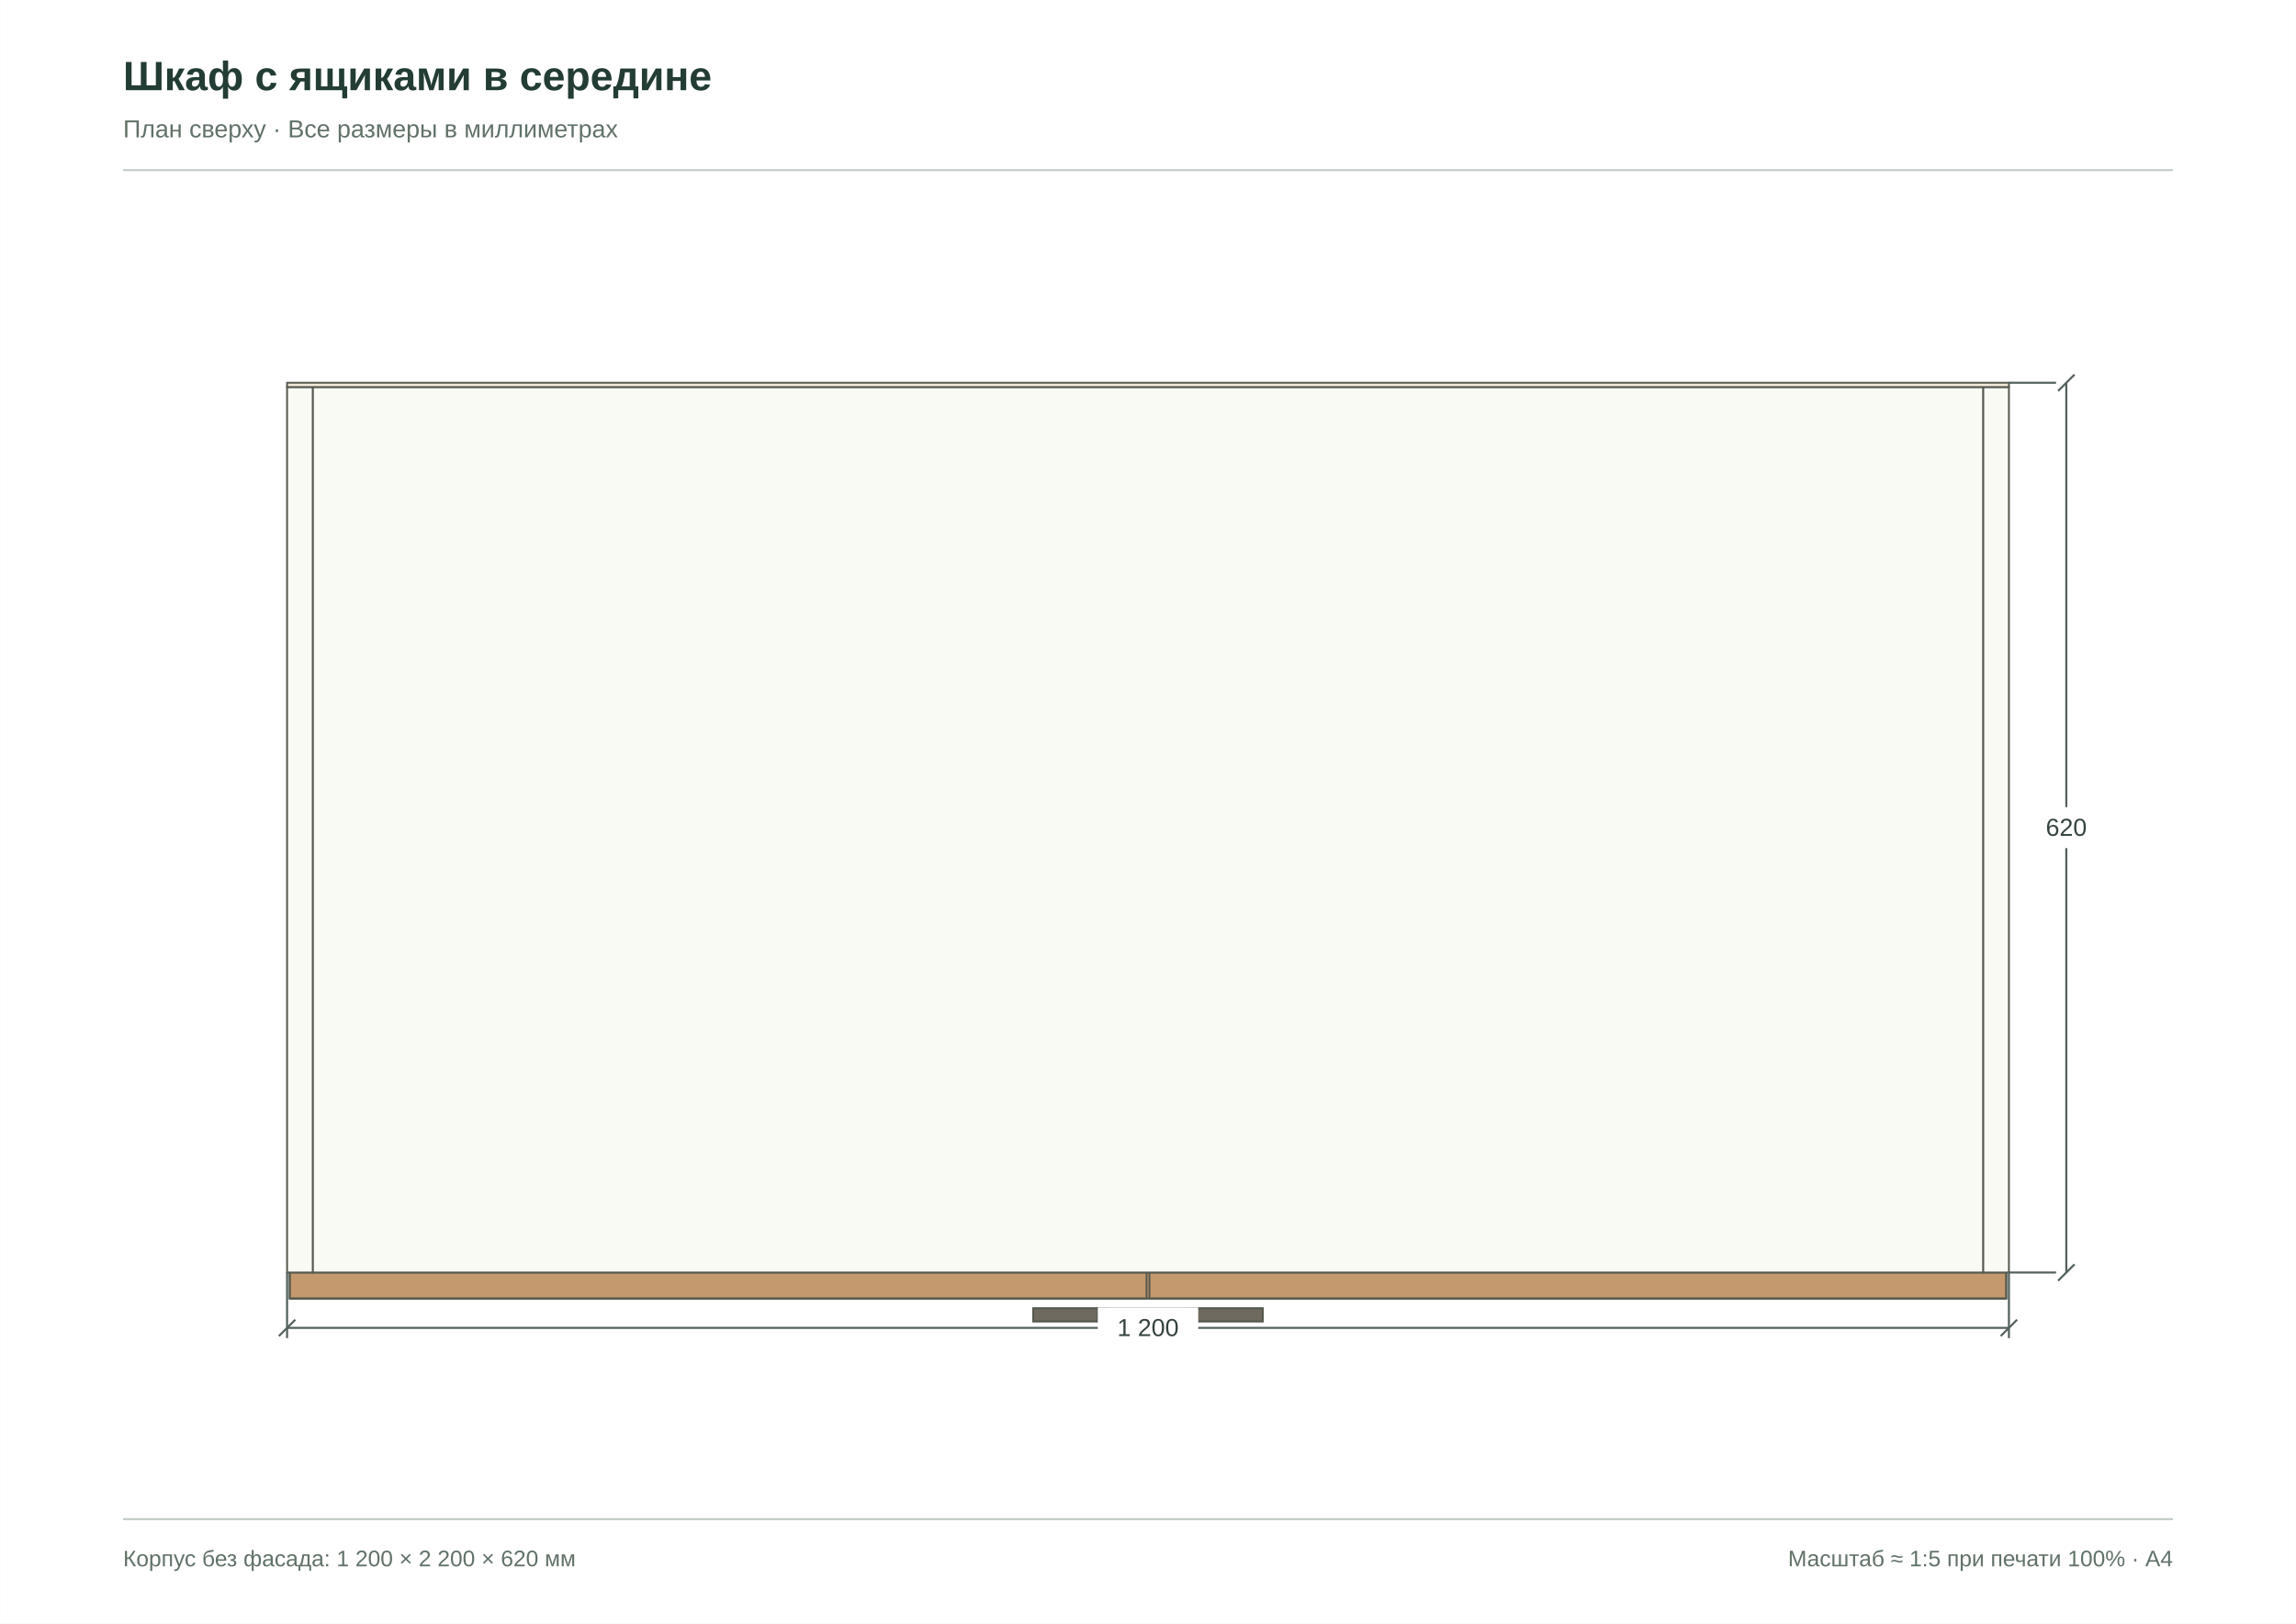
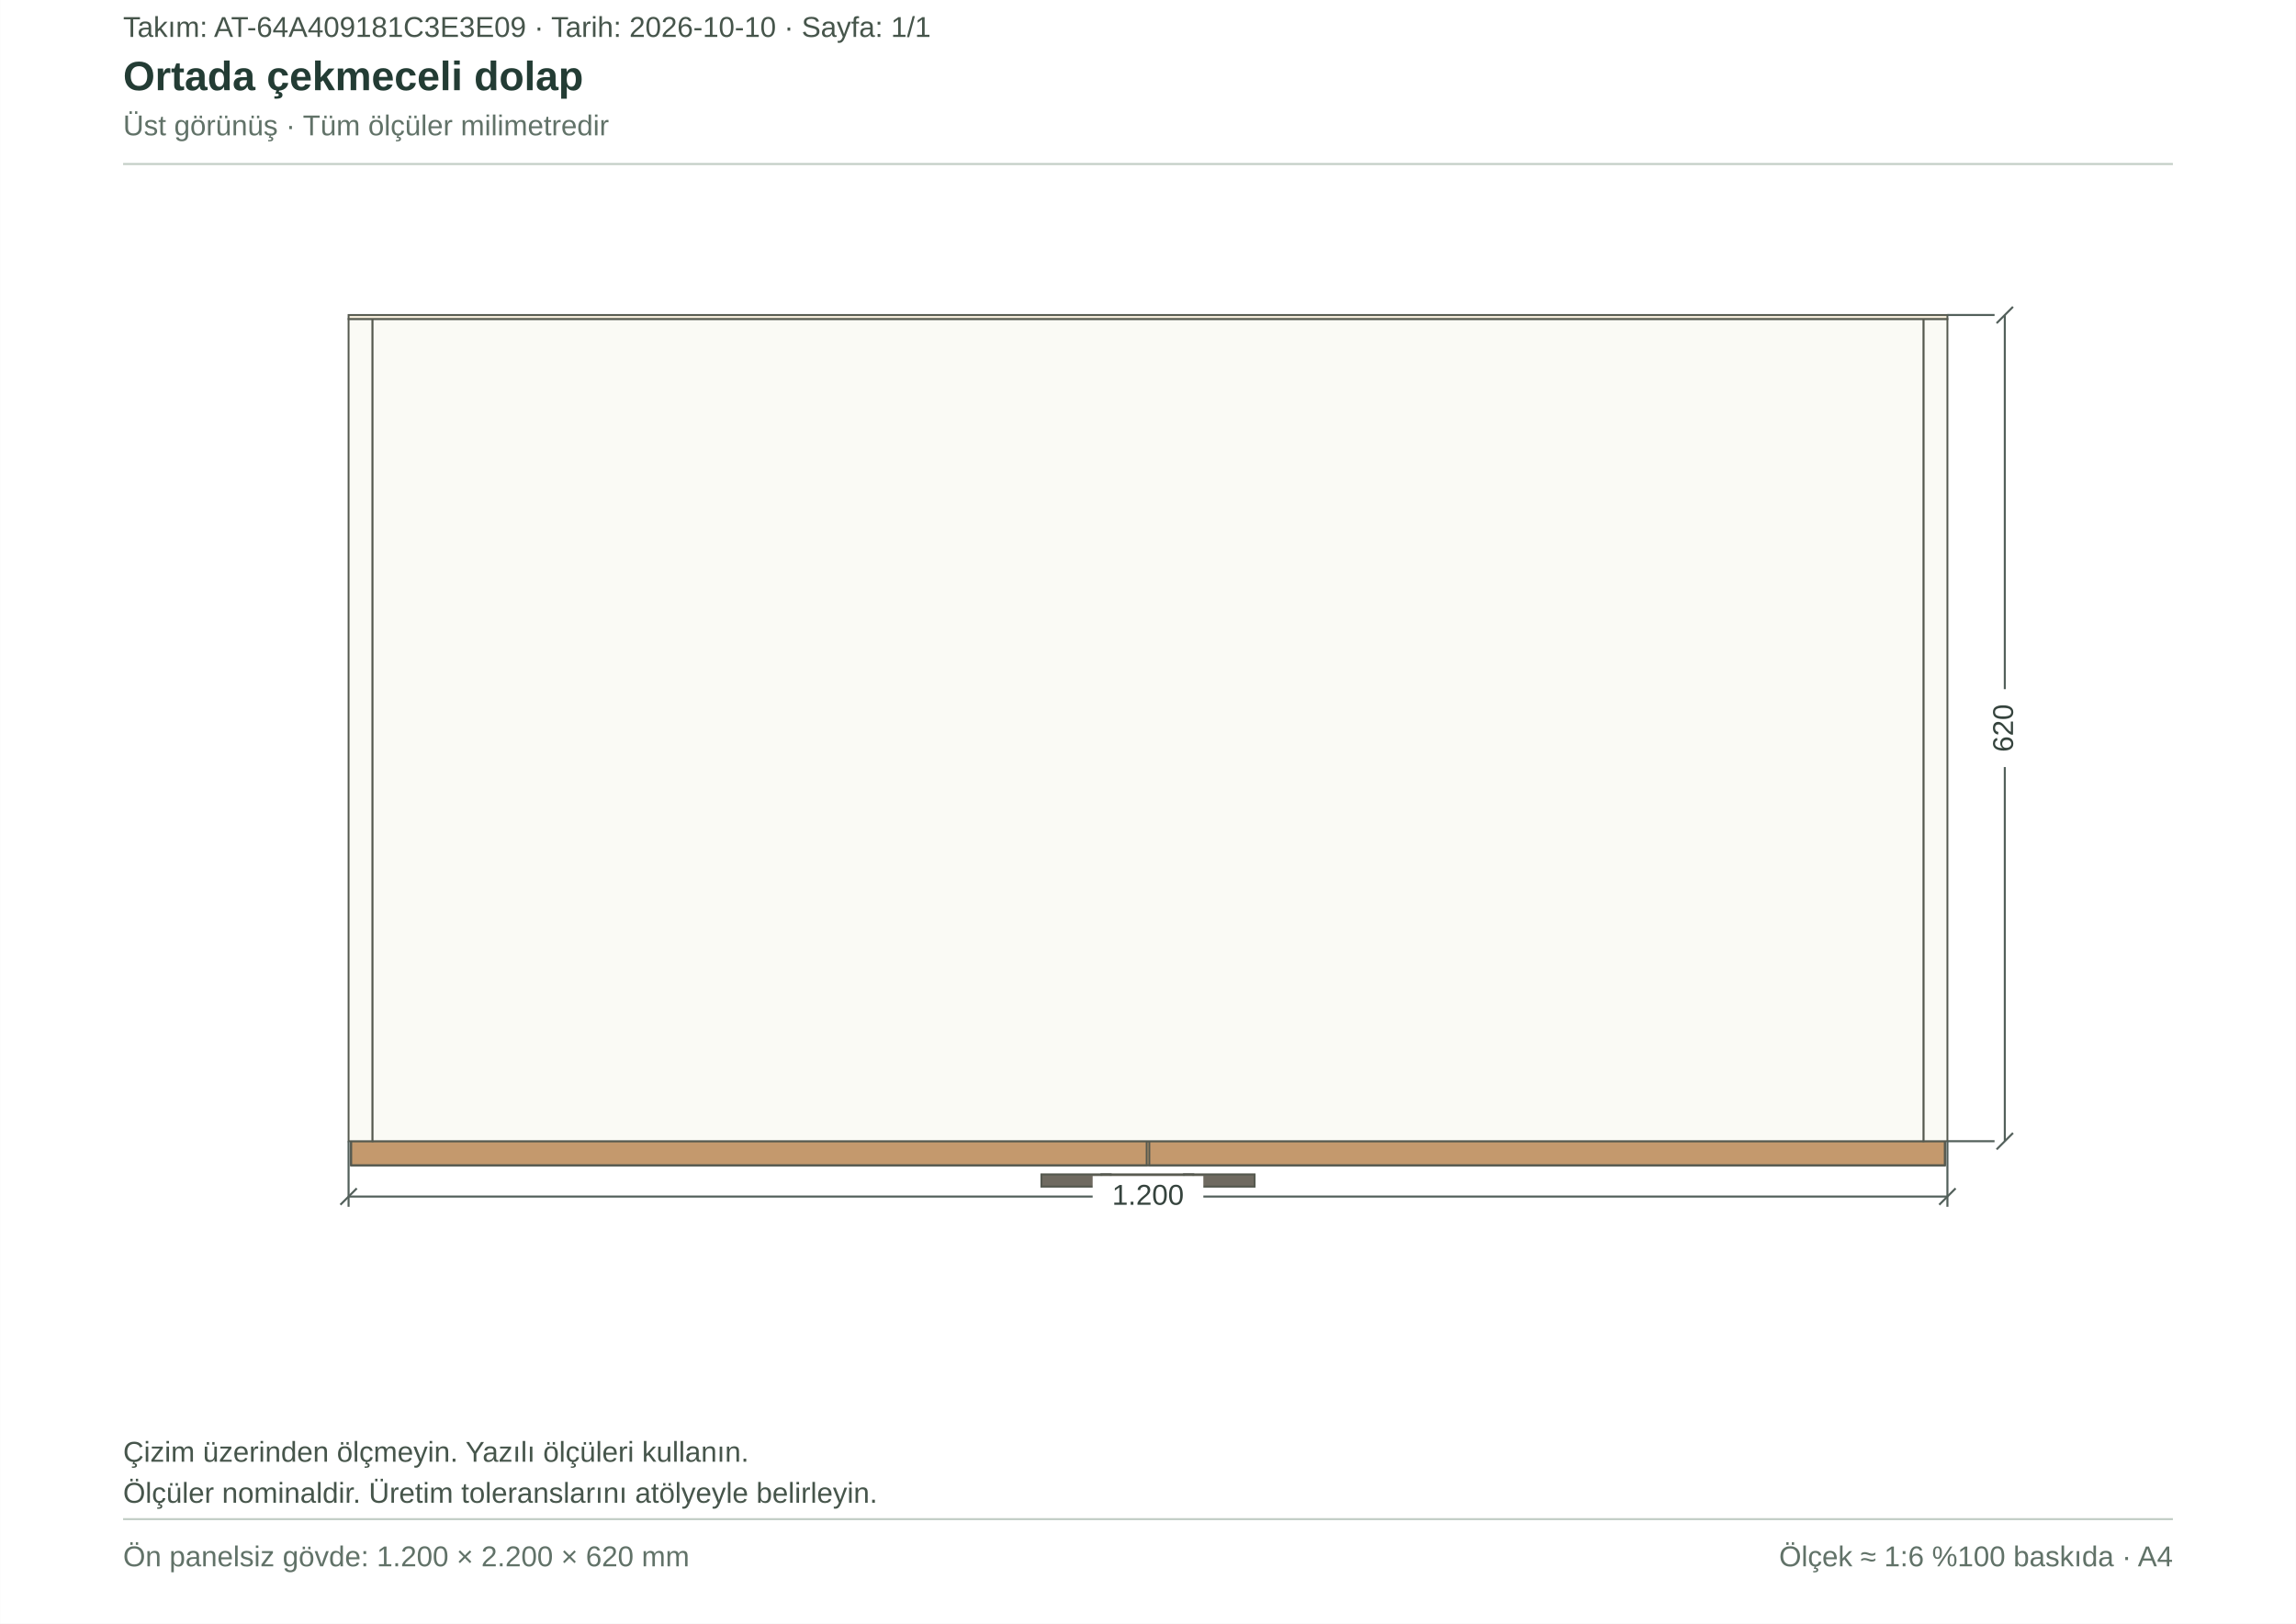
- <svg xmlns="http://www.w3.org/2000/svg" data-i18n="off" lang="ru" width="297mm" height="210mm" viewBox="0 0 1120 792" role="img" aria-label="Шкаф с ящиками в середине: План сверху">
+ <svg xmlns="http://www.w3.org/2000/svg" data-i18n="off" lang="tr" width="297mm" height="210mm" viewBox="0 0 1120 792" role="img" aria-label="Ortada çekmeceli dolap: Üst görünüş" data-drawing-view="top" data-annotation-page="1" data-annotation-page-count="1" data-annotation-label-count="2">
  <rect width="1120" height="792" fill="white" />
  <g font-family="Arial, sans-serif">
-     <text x="60" y="44" font-size="20" font-weight="600" fill="#233c34">Шкаф с ящиками в середине</text>
-     <text x="60" y="67" font-size="12" fill="#617268">План сверху · Все размеры в миллиметрах</text>
-     <path d="M60,83 H1060" stroke="#c3cec6" />
-     <g transform="translate(60,90)">
-       <polygon points="92.6,485.2 92.6,497.8 907.4,497.8 907.4,485.2" data-component="plinth" data-part-id="cabinet-1-part-8" data-section-id="section-bottom" fill="#fafaf5" fill-opacity="1" stroke="#55594f" stroke-width="0.9" />
-       <polygon points="92.6,98.8 907.4,98.8 907.4,530.7 92.6,530.7" data-component="bottom" data-part-id="cabinet-1-part-4" data-section-id="section-bottom" fill="#fafaf5" fill-opacity="1" stroke="#55594f" stroke-width="0.9" />
-       <polygon points="475.5,548.2 475.5,554.5 480.4,554.5 480.4,548.2" data-component="door-handle" data-section-id="section-bottom" data-door-opening="left" data-front-index="1" fill="#6f6a60" fill-opacity="1" stroke="#55594f" stroke-width="0.9" />
-       <polygon points="518.9,548.2 518.9,554.5 523.8,554.5 523.8,548.2" data-component="door-handle" data-section-id="section-bottom" data-door-opening="right" data-front-index="2" fill="#6f6a60" fill-opacity="1" stroke="#55594f" stroke-width="0.9" />
-       <polygon points="81.4,530.7 81.4,543.3 499.3,543.3 499.3,530.7" data-component="front" data-section-id="section-bottom" data-door-opening="left" data-front-index="1" fill="#c4996d" fill-opacity="1" stroke="#55594f" stroke-width="0.9" />
-       <polygon points="500.7,530.7 500.7,543.3 918.6,543.3 918.6,530.7" data-component="front" data-section-id="section-bottom" data-door-opening="right" data-front-index="2" fill="#c4996d" fill-opacity="1" stroke="#55594f" stroke-width="0.9" />
-       <polygon points="92.6,98.8 907.4,98.8 907.4,530.7 92.6,530.7" data-component="partition" data-part-id="cabinet-1-part-7" fill="#fafaf5" fill-opacity="1" stroke="#55594f" stroke-width="0.9" />
-       <polygon points="101.7,126.8 898.3,126.8 898.3,530.7 101.7,530.7" data-component="drawer-box" data-part-id="cabinet-1-part-22" data-section-id="section-middle" fill="#fafaf5" fill-opacity="1" stroke="#55594f" stroke-width="0.9" />
-       <polygon points="444,548.2 444,554.5 556,554.5 556,548.2" data-component="drawer-handle" data-section-id="section-middle" fill="#6f6a60" fill-opacity="1" stroke="#55594f" stroke-width="0.9" />
-       <polygon points="101.7,126.8 101.7,530.7 114.3,530.7 114.3,126.8" data-component="drawer-box" data-part-id="cabinet-1-part-18" data-section-id="section-middle" fill="#fafaf5" fill-opacity="1" stroke="#55594f" stroke-width="0.9" />
-       <polygon points="885.7,126.8 885.7,530.7 898.3,530.7 898.3,126.8" data-component="drawer-box" data-part-id="cabinet-1-part-19" data-section-id="section-middle" fill="#fafaf5" fill-opacity="1" stroke="#55594f" stroke-width="0.9" />
-       <polygon points="114.3,518.1 114.3,530.7 885.7,530.7 885.7,518.1" data-component="drawer-box" data-part-id="cabinet-1-part-20" data-section-id="section-middle" fill="#fafaf5" fill-opacity="1" stroke="#55594f" stroke-width="0.9" />
-       <polygon points="114.3,126.8 114.3,139.4 885.7,139.4 885.7,126.8" data-component="drawer-box" data-part-id="cabinet-1-part-21" data-section-id="section-middle" fill="#fafaf5" fill-opacity="1" stroke="#55594f" stroke-width="0.9" />
-       <polygon points="81.4,530.7 81.4,543.3 918.6,543.3 918.6,530.7" data-component="front" data-section-id="section-middle" fill="#c4996d" fill-opacity="1" stroke="#55594f" stroke-width="0.9" />
-       <polygon points="101.7,126.8 898.3,126.8 898.3,530.7 101.7,530.7" data-component="drawer-box" data-part-id="cabinet-1-part-16" data-section-id="section-middle" fill="#fafaf5" fill-opacity="1" stroke="#55594f" stroke-width="0.9" />
-       <polygon points="444,548.2 444,554.5 556,554.5 556,548.2" data-component="drawer-handle" data-section-id="section-middle" fill="#6f6a60" fill-opacity="1" stroke="#55594f" stroke-width="0.9" />
-       <polygon points="101.7,126.8 101.7,530.7 114.3,530.7 114.3,126.8" data-component="drawer-box" data-part-id="cabinet-1-part-12" data-section-id="section-middle" fill="#fafaf5" fill-opacity="1" stroke="#55594f" stroke-width="0.9" />
-       <polygon points="885.7,126.8 885.7,530.7 898.3,530.7 898.3,126.8" data-component="drawer-box" data-part-id="cabinet-1-part-13" data-section-id="section-middle" fill="#fafaf5" fill-opacity="1" stroke="#55594f" stroke-width="0.9" />
-       <polygon points="114.3,518.1 114.3,530.7 885.7,530.7 885.7,518.1" data-component="drawer-box" data-part-id="cabinet-1-part-14" data-section-id="section-middle" fill="#fafaf5" fill-opacity="1" stroke="#55594f" stroke-width="0.9" />
-       <polygon points="114.3,126.8 114.3,139.4 885.7,139.4 885.7,126.8" data-component="drawer-box" data-part-id="cabinet-1-part-15" data-section-id="section-middle" fill="#fafaf5" fill-opacity="1" stroke="#55594f" stroke-width="0.9" />
-       <polygon points="81.4,530.7 81.4,543.3 918.6,543.3 918.6,530.7" data-component="front" data-section-id="section-middle" fill="#c4996d" fill-opacity="1" stroke="#55594f" stroke-width="0.9" />
-       <polygon points="92.6,98.8 907.4,98.8 907.4,530.7 92.6,530.7" data-component="partition" data-part-id="cabinet-1-part-6" fill="#fafaf5" fill-opacity="1" stroke="#55594f" stroke-width="0.9" />
-       <polygon points="475.5,548.2 475.5,554.5 480.4,554.5 480.4,548.2" data-component="door-handle" data-section-id="section-top" data-door-opening="left" data-front-index="1" fill="#6f6a60" fill-opacity="1" stroke="#55594f" stroke-width="0.9" />
-       <polygon points="518.9,548.2 518.9,554.5 523.8,554.5 523.8,548.2" data-component="door-handle" data-section-id="section-top" data-door-opening="right" data-front-index="2" fill="#6f6a60" fill-opacity="1" stroke="#55594f" stroke-width="0.9" />
-       <polygon points="81.4,530.7 81.4,543.3 499.3,543.3 499.3,530.7" data-component="front" data-section-id="section-top" data-door-opening="left" data-front-index="1" fill="#c4996d" fill-opacity="1" stroke="#55594f" stroke-width="0.9" />
-       <polygon points="500.7,530.7 500.7,543.3 918.6,543.3 918.6,530.7" data-component="front" data-section-id="section-top" data-door-opening="right" data-front-index="2" fill="#c4996d" fill-opacity="1" stroke="#55594f" stroke-width="0.9" />
-       <polygon points="80,98.8 80,530.7 92.6,530.7 92.6,98.8" data-component="body" data-part-id="cabinet-1-part-1" fill="#fafaf5" fill-opacity="1" stroke="#55594f" stroke-width="0.9" />
-       <polygon points="907.4,98.8 907.4,530.7 920,530.7 920,98.8" data-component="body" data-part-id="cabinet-1-part-2" fill="#fafaf5" fill-opacity="1" stroke="#55594f" stroke-width="0.9" />
-       <polygon points="92.6,98.8 907.4,98.8 907.4,530.7 92.6,530.7" data-component="body" data-part-id="cabinet-1-part-3" fill="#fafaf5" fill-opacity="1" stroke="#55594f" stroke-width="0.9" />
-       <polygon points="80,96.7 80,98.8 920,98.8 920,96.7" data-component="back" data-part-id="cabinet-1-part-5" fill="#f3ead9" fill-opacity="1" stroke="#55594f" stroke-width="0.9" />
+     <text data-document-id="AT-64A409181C3E3E09" x="60" y="18" font-size="14" fill="#46554b">Takım: AT-64A409181C3E3E09 · Tarih: 2026-10-10 · Sayfa: 1/1</text>
+     <text x="60" y="44" font-size="20" font-weight="600" fill="#233c34">Ortada çekmeceli dolap</text>
+     <text x="60" y="66" font-size="14" fill="#617268">Üst görünüş · Tüm ölçüler milimetredir</text>
+     <path d="M60,80 H1060" stroke="#c3cec6" />
+     <g data-drawing-scene="true" transform="translate(60,91)">
+       <polygon points="121.7,423.4 121.7,435.1 878.3,435.1 878.3,423.4" data-component="plinth" data-part-id="cabinet-1-part-8" data-section-id="section-bottom" fill="#fafaf5" fill-opacity="1" stroke="#55594f" stroke-width="0.9" />
+       <polygon points="121.7,64.6 878.3,64.6 878.3,465.65 121.7,465.65" data-component="bottom" data-part-id="cabinet-1-part-4" data-section-id="section-bottom" fill="#fafaf5" fill-opacity="1" stroke="#55594f" stroke-width="0.9" />
+       <polygon points="477.25,481.9 477.25,487.75 481.8,487.75 481.8,481.9" data-component="door-handle" data-section-id="section-bottom" data-door-opening="left" data-front-index="1" fill="#6f6a60" fill-opacity="1" stroke="#55594f" stroke-width="0.9" />
+       <polygon points="517.55,481.9 517.55,487.75 522.1,487.75 522.1,481.9" data-component="door-handle" data-section-id="section-bottom" data-door-opening="right" data-front-index="2" fill="#6f6a60" fill-opacity="1" stroke="#55594f" stroke-width="0.9" />
+       <polygon points="111.3,465.65 111.3,477.35 499.35,477.35 499.35,465.65" data-component="front" data-section-id="section-bottom" data-door-opening="left" data-front-index="1" fill="#c4996d" fill-opacity="1" stroke="#55594f" stroke-width="0.9" />
+       <polygon points="500.65,465.65 500.65,477.35 888.7,477.35 888.7,465.65" data-component="front" data-section-id="section-bottom" data-door-opening="right" data-front-index="2" fill="#c4996d" fill-opacity="1" stroke="#55594f" stroke-width="0.9" />
+       <polygon points="121.7,64.6 878.3,64.6 878.3,465.65 121.7,465.65" data-component="partition" data-part-id="cabinet-1-part-7" fill="#fafaf5" fill-opacity="1" stroke="#55594f" stroke-width="0.9" />
+       <polygon points="130.15,90.6 869.85,90.6 869.85,465.65 130.15,465.65" data-component="drawer-box" data-part-id="cabinet-1-part-22" data-section-id="section-middle" fill="#fafaf5" fill-opacity="1" stroke="#55594f" stroke-width="0.9" />
+       <polygon points="448,481.9 448,487.75 552,487.75 552,481.9" data-component="drawer-handle" data-section-id="section-middle" fill="#6f6a60" fill-opacity="1" stroke="#55594f" stroke-width="0.9" />
+       <polygon points="130.15,90.6 130.15,465.65 141.85,465.65 141.85,90.6" data-component="drawer-box" data-part-id="cabinet-1-part-18" data-section-id="section-middle" fill="#fafaf5" fill-opacity="1" stroke="#55594f" stroke-width="0.9" />
+       <polygon points="858.15,90.6 858.15,465.65 869.85,465.65 869.85,90.6" data-component="drawer-box" data-part-id="cabinet-1-part-19" data-section-id="section-middle" fill="#fafaf5" fill-opacity="1" stroke="#55594f" stroke-width="0.9" />
+       <polygon points="141.85,453.95 141.85,465.65 858.15,465.65 858.15,453.95" data-component="drawer-box" data-part-id="cabinet-1-part-20" data-section-id="section-middle" fill="#fafaf5" fill-opacity="1" stroke="#55594f" stroke-width="0.9" />
+       <polygon points="141.85,90.6 141.85,102.3 858.15,102.3 858.15,90.6" data-component="drawer-box" data-part-id="cabinet-1-part-21" data-section-id="section-middle" fill="#fafaf5" fill-opacity="1" stroke="#55594f" stroke-width="0.9" />
+       <polygon points="111.3,465.65 111.3,477.35 888.7,477.35 888.7,465.65" data-component="front" data-section-id="section-middle" fill="#c4996d" fill-opacity="1" stroke="#55594f" stroke-width="0.9" />
+       <polygon points="130.15,90.6 869.85,90.6 869.85,465.65 130.15,465.65" data-component="drawer-box" data-part-id="cabinet-1-part-16" data-section-id="section-middle" fill="#fafaf5" fill-opacity="1" stroke="#55594f" stroke-width="0.9" />
+       <polygon points="448,481.9 448,487.75 552,487.75 552,481.9" data-component="drawer-handle" data-section-id="section-middle" fill="#6f6a60" fill-opacity="1" stroke="#55594f" stroke-width="0.9" />
+       <polygon points="130.15,90.6 130.15,465.65 141.85,465.65 141.85,90.6" data-component="drawer-box" data-part-id="cabinet-1-part-12" data-section-id="section-middle" fill="#fafaf5" fill-opacity="1" stroke="#55594f" stroke-width="0.9" />
+       <polygon points="858.15,90.6 858.15,465.65 869.85,465.65 869.85,90.6" data-component="drawer-box" data-part-id="cabinet-1-part-13" data-section-id="section-middle" fill="#fafaf5" fill-opacity="1" stroke="#55594f" stroke-width="0.9" />
+       <polygon points="141.85,453.95 141.85,465.65 858.15,465.65 858.15,453.95" data-component="drawer-box" data-part-id="cabinet-1-part-14" data-section-id="section-middle" fill="#fafaf5" fill-opacity="1" stroke="#55594f" stroke-width="0.9" />
+       <polygon points="141.85,90.6 141.85,102.3 858.15,102.3 858.15,90.6" data-component="drawer-box" data-part-id="cabinet-1-part-15" data-section-id="section-middle" fill="#fafaf5" fill-opacity="1" stroke="#55594f" stroke-width="0.9" />
+       <polygon points="111.3,465.65 111.3,477.35 888.7,477.35 888.7,465.65" data-component="front" data-section-id="section-middle" fill="#c4996d" fill-opacity="1" stroke="#55594f" stroke-width="0.9" />
+       <polygon points="121.7,64.6 878.3,64.6 878.3,465.65 121.7,465.65" data-component="partition" data-part-id="cabinet-1-part-6" fill="#fafaf5" fill-opacity="1" stroke="#55594f" stroke-width="0.9" />
+       <polygon points="477.25,481.9 477.25,487.75 481.8,487.75 481.8,481.9" data-component="door-handle" data-section-id="section-top" data-door-opening="left" data-front-index="1" fill="#6f6a60" fill-opacity="1" stroke="#55594f" stroke-width="0.9" />
+       <polygon points="517.55,481.9 517.55,487.75 522.1,487.75 522.1,481.9" data-component="door-handle" data-section-id="section-top" data-door-opening="right" data-front-index="2" fill="#6f6a60" fill-opacity="1" stroke="#55594f" stroke-width="0.9" />
+       <polygon points="111.3,465.65 111.3,477.35 499.35,477.35 499.35,465.65" data-component="front" data-section-id="section-top" data-door-opening="left" data-front-index="1" fill="#c4996d" fill-opacity="1" stroke="#55594f" stroke-width="0.9" />
+       <polygon points="500.65,465.65 500.65,477.35 888.7,477.35 888.7,465.65" data-component="front" data-section-id="section-top" data-door-opening="right" data-front-index="2" fill="#c4996d" fill-opacity="1" stroke="#55594f" stroke-width="0.9" />
+       <polygon points="110,64.6 110,465.65 121.7,465.65 121.7,64.6" data-component="body" data-part-id="cabinet-1-part-1" fill="#fafaf5" fill-opacity="1" stroke="#55594f" stroke-width="0.9" />
+       <polygon points="878.3,64.6 878.3,465.65 890,465.65 890,64.6" data-component="body" data-part-id="cabinet-1-part-2" fill="#fafaf5" fill-opacity="1" stroke="#55594f" stroke-width="0.9" />
+       <polygon points="121.7,64.6 878.3,64.6 878.3,465.65 121.7,465.65" data-component="body" data-part-id="cabinet-1-part-3" fill="#fafaf5" fill-opacity="1" stroke="#55594f" stroke-width="0.9" />
+       <polygon points="110,62.65 110,64.6 890,64.6 890,62.65" data-component="back" data-part-id="cabinet-1-part-5" fill="#f3ead9" fill-opacity="1" stroke="#55594f" stroke-width="0.9" />
+       <g data-label-leaders="true" />
      <g fill="none" stroke="#53605b" stroke-width="1">
-         <path d="M80,530.7 L80,562.7" />
-         <path d="M920,530.7 L920,562.7" />
-         <path d="M80,557.7 L920,557.7" />
-         <path d="M76,561.7 L84,553.7" />
-         <path d="M916,561.7 L924,553.7" />
+         <path d="M110,465.65 L110,497.65" />
+         <path d="M890,465.65 L890,497.65" />
+         <path d="M110,492.65 L890,492.65" />
+         <path d="M106,496.65 L114,488.65" />
+         <path d="M886,496.65 L894,488.65" />
      </g>
-       <rect x="475.5" y="547.7" width="49" height="20" fill="white" />
-       <text x="500" y="561.7" text-anchor="middle" font-size="12" fill="#35433d">1 200</text>
+       <g data-callout-index="1" data-callout-page="1" data-label-x="473" data-label-y="482.65" data-label-width="54" data-label-height="20" data-label-kind="dimension" data-source-anchor-x="500" data-source-anchor-y="492.65">
+         <g data-drawing-label="dimension" data-anchor-x="500" data-anchor-y="492.65">
+           <rect x="473" y="482.65" width="54" height="20" fill="white" />
+           <text x="500" y="496.65" text-anchor="middle" font-size="14" fill="#35433d">1.200</text>
+         </g>
+       </g>
      <g fill="none" stroke="#53605b" stroke-width="1">
-         <path d="M920,96.7 L943,96.7" />
-         <path d="M920,530.7 L943,530.7" />
-         <path d="M948,96.7 L948,530.7" />
-         <path d="M944,100.7 L952,92.7" />
-         <path d="M944,534.7 L952,526.7" />
+         <path d="M890,62.65 L913,62.65" />
+         <path d="M890,465.65 L913,465.65" />
+         <path d="M918,62.65 L918,465.65" />
+         <path d="M914,66.65 L922,58.65" />
+         <path d="M914,469.65 L922,461.65" />
      </g>
-       <rect x="930.5" y="303.7" width="35" height="20" fill="white" />
-       <text x="948" y="317.7" text-anchor="middle" font-size="12" fill="#35433d">620</text>
+       <g data-callout-index="2" data-callout-page="1" data-label-x="908" data-label-y="245.15" data-label-width="20" data-label-height="38" data-label-kind="dimension" data-source-anchor-x="918" data-source-anchor-y="264.15">
+         <g data-drawing-label="dimension" data-anchor-x="918" data-anchor-y="264.15">
+           <rect x="899" y="254.15" width="38" height="20" fill="white" transform="rotate(-90 918 264.15)" />
+           <text x="918" y="268.15" text-anchor="middle" font-size="14" fill="#35433d" transform="rotate(-90 918 264.15)">620</text>
+         </g>
+       </g>
    </g>
    <path d="M60,741 H1060" stroke="#c3cec6" />
-     <text x="60" y="764" font-size="11" fill="#617268">Корпус без фасада: 1 200 × 2 200 × 620 мм</text>
-     <text x="1060" y="764" text-anchor="end" font-size="11" fill="#617268">Масштаб ≈ 1:5 при печати 100% · A4</text>
+     <text x="60" y="764" font-size="14" fill="#617268">Ön panelsiz gövde: 1.200 × 2.200 × 620 mm</text>
+     <text x="1060" y="764" text-anchor="end" font-size="14" fill="#617268">Ölçek ≈ 1:6 %100 baskıda · A4</text>
+     <text data-reading-note="not-to-scale" x="60" y="713" font-size="14" fill="#46554b">Çizim üzerinden ölçmeyin. Yazılı ölçüleri kullanın.</text>
+     <text x="60" y="733" font-size="14" fill="#46554b">Ölçüler nominaldir. Üretim toleranslarını atölyeyle belirleyin.</text>
  </g>
</svg>
